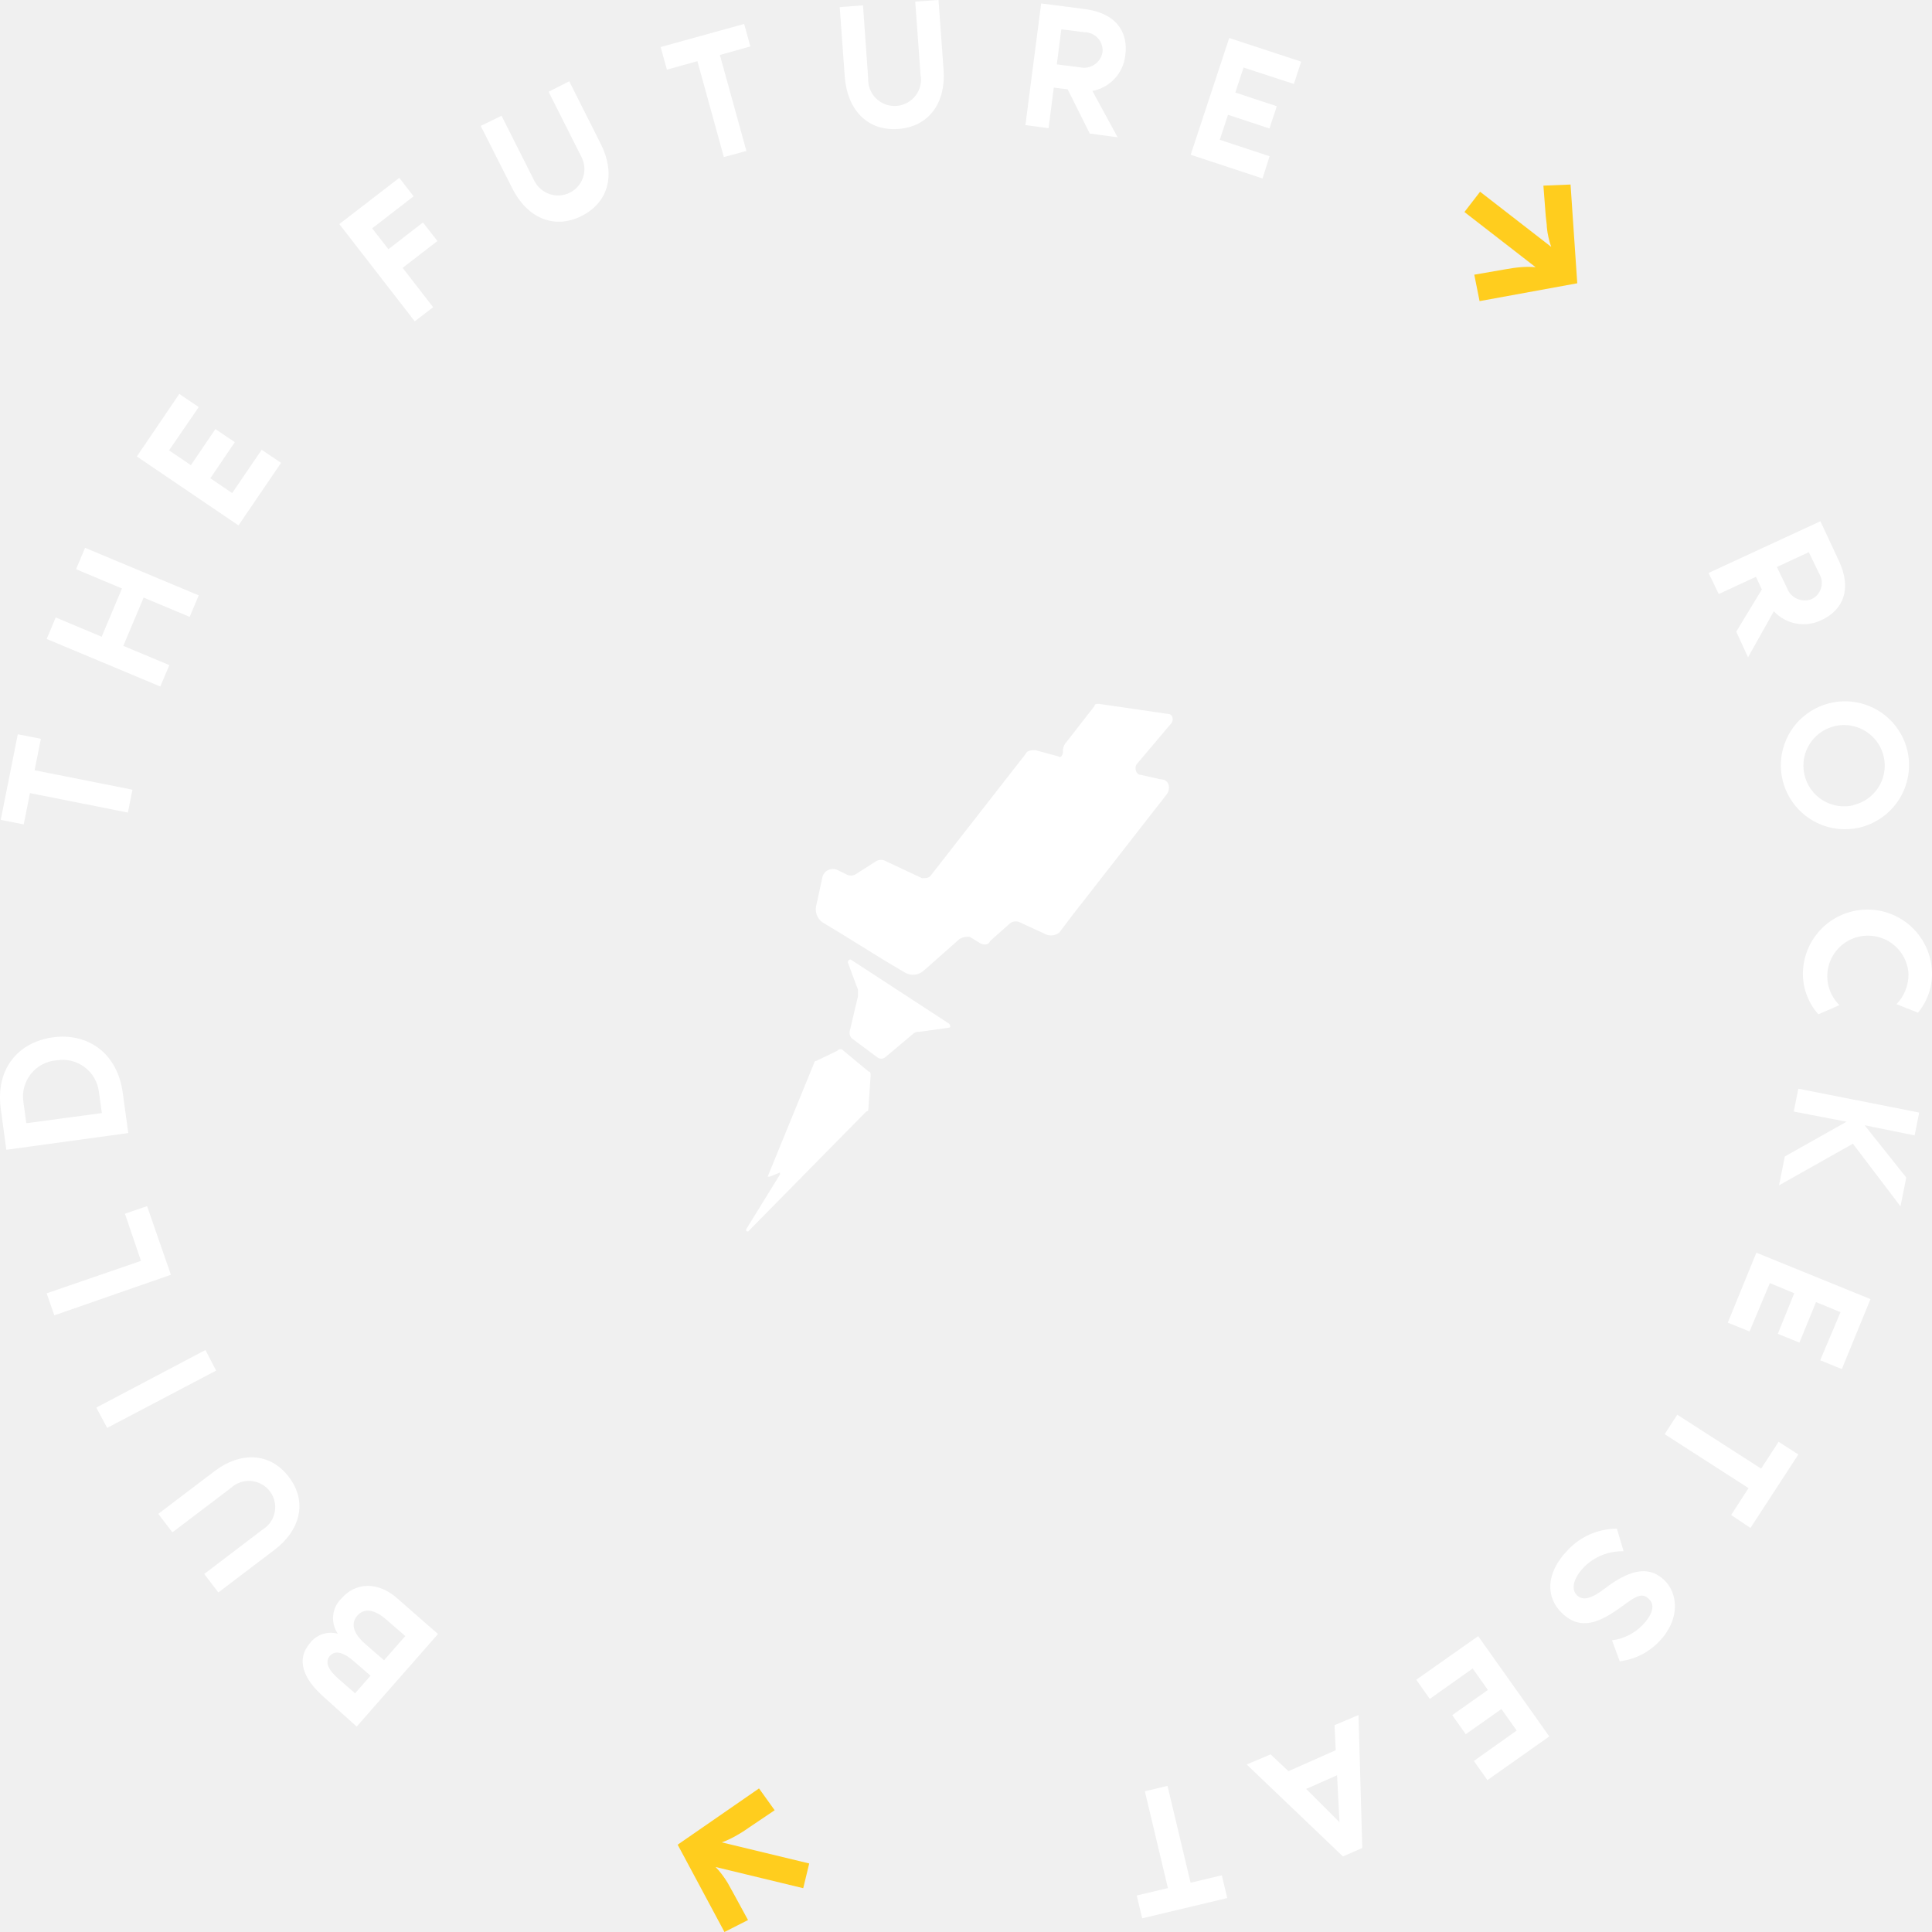
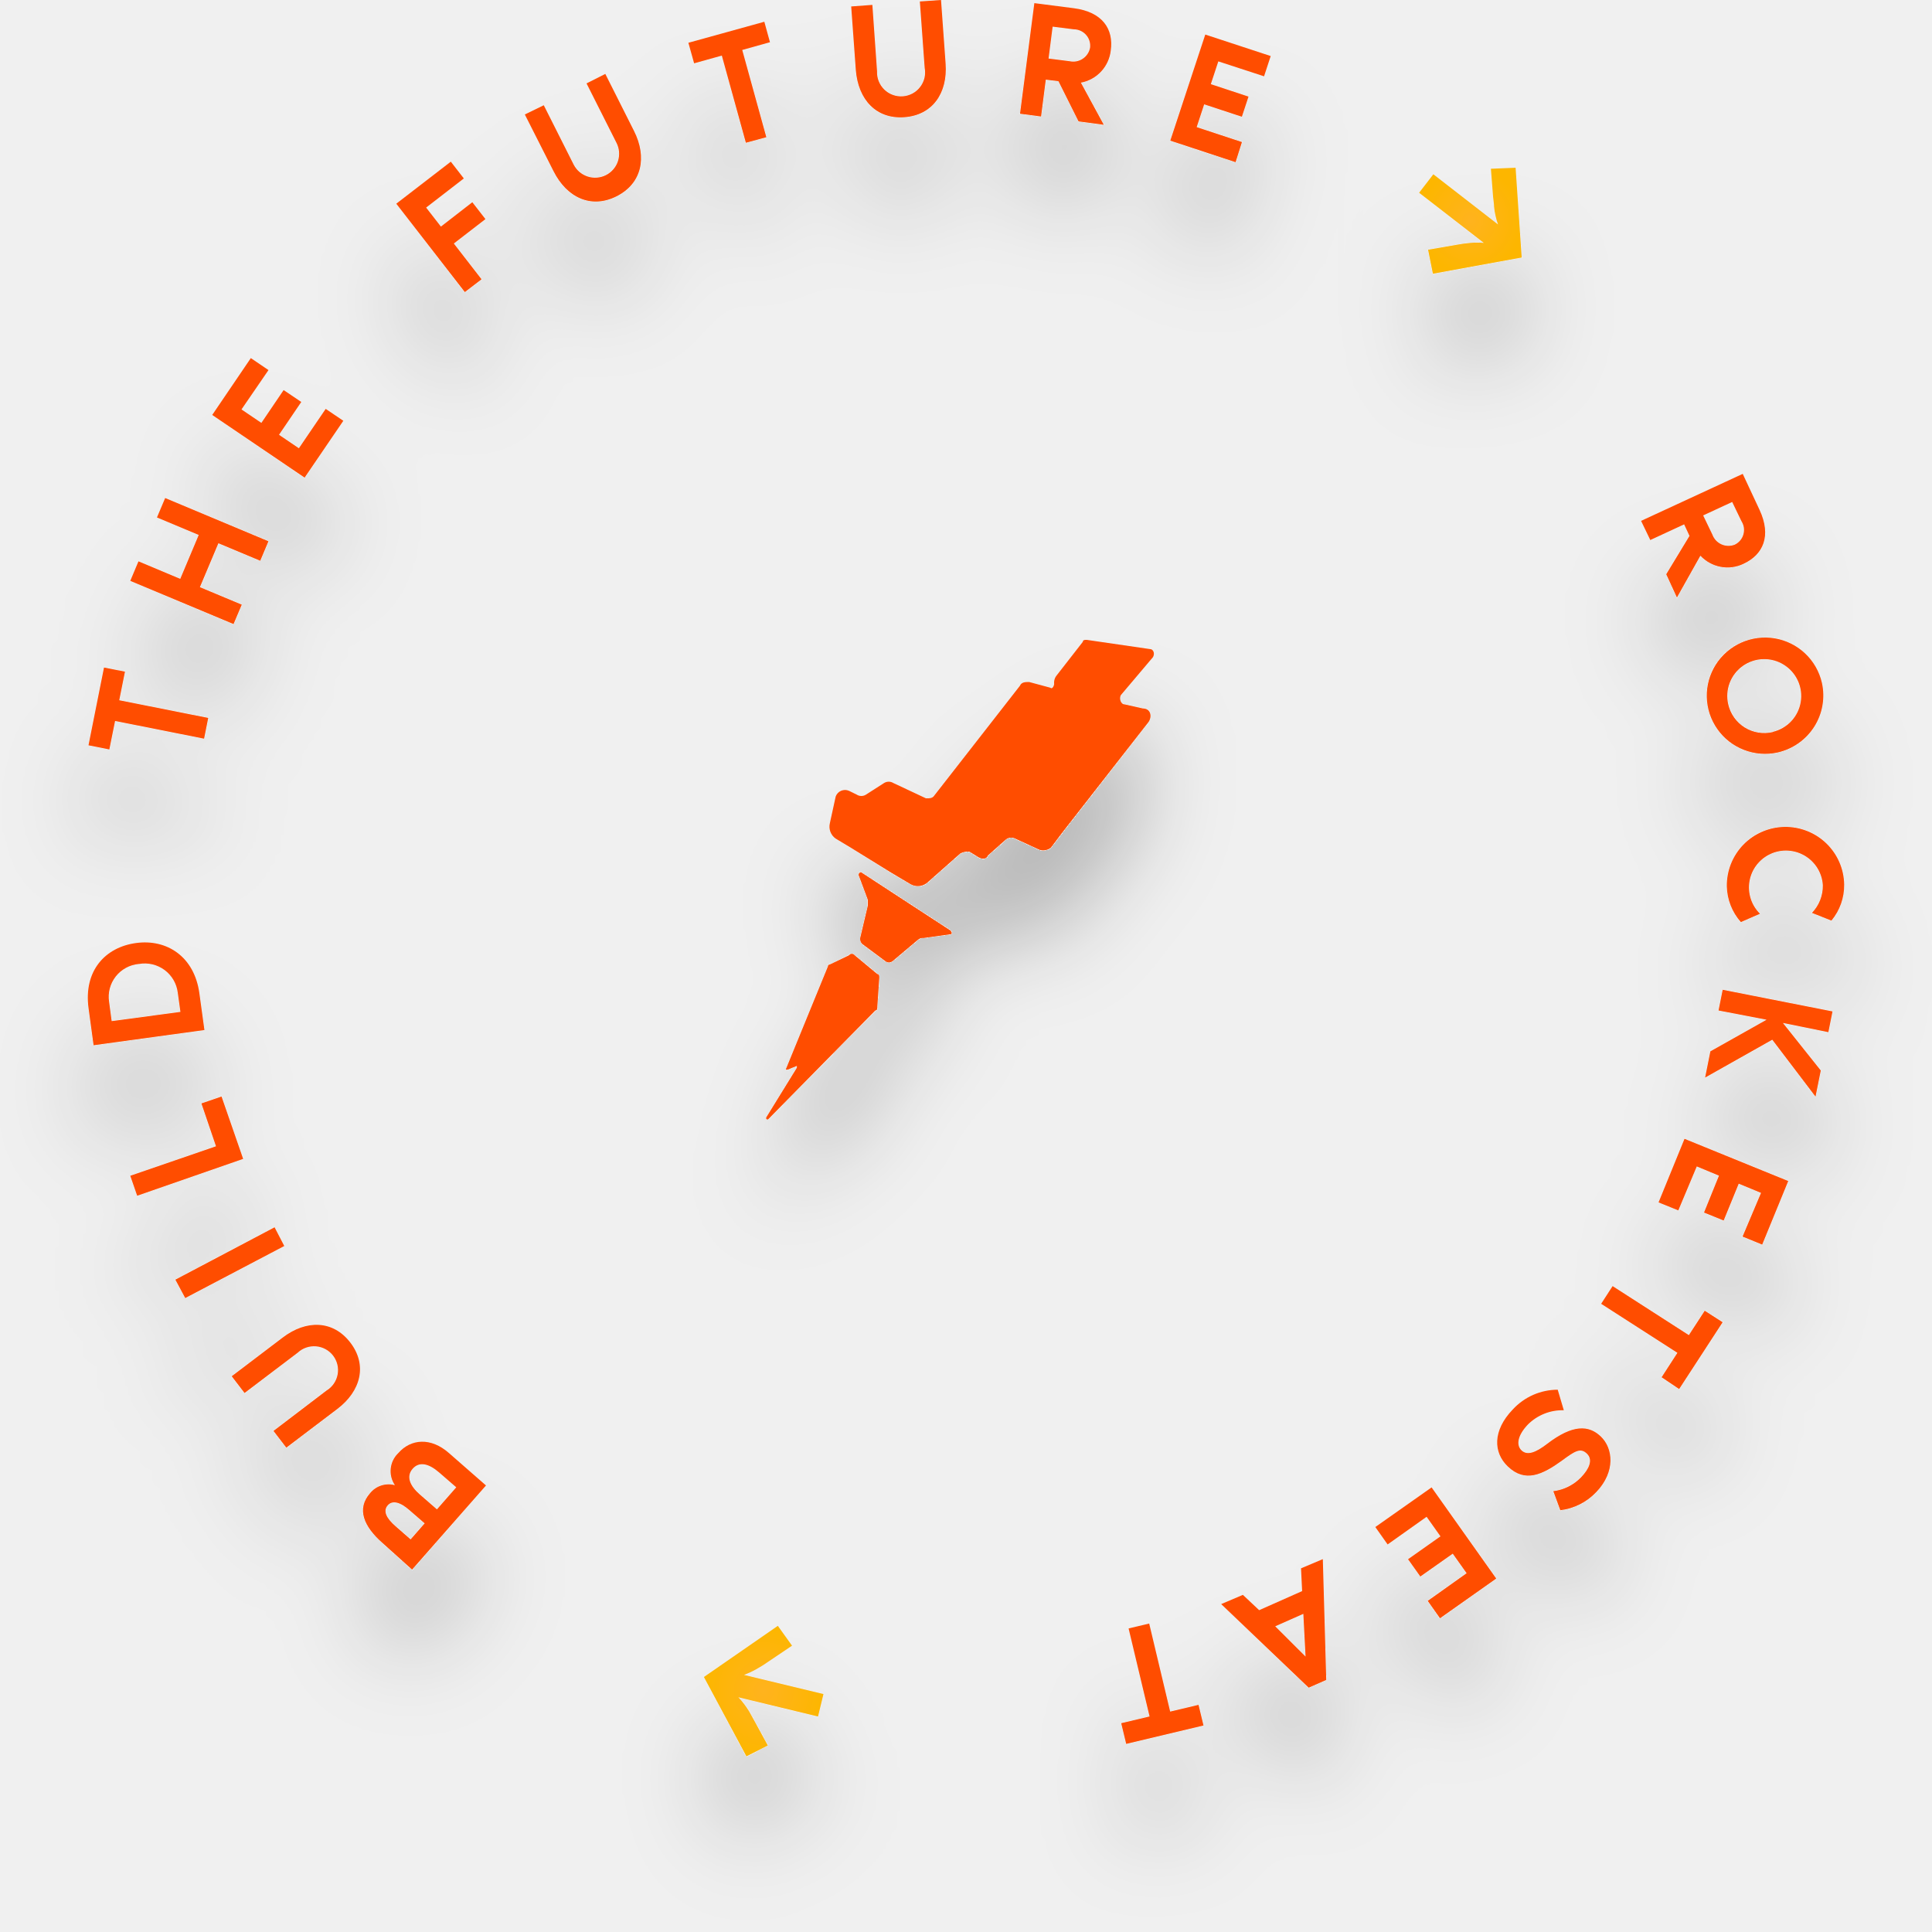
- <svg xmlns="http://www.w3.org/2000/svg" width="80" height="80" viewBox="0 0 80 80" fill="none">
-   <path d="M48.382 29.565L45.499 29.145C45.411 29.145 45.322 29.145 45.322 29.233L44.102 30.799C44.032 30.901 44.001 31.025 44.014 31.148C44.014 31.236 43.925 31.412 43.841 31.324L42.877 31.064C42.705 31.064 42.528 31.064 42.456 31.236L38.525 36.274C38.437 36.362 38.348 36.362 38.176 36.362L36.69 35.665C36.627 35.626 36.554 35.605 36.48 35.605C36.405 35.605 36.332 35.626 36.269 35.665L35.444 36.194C35.382 36.235 35.308 36.256 35.234 36.256C35.159 36.256 35.086 36.235 35.023 36.194L34.674 36.022C34.617 35.996 34.555 35.983 34.493 35.982C34.431 35.982 34.369 35.994 34.311 36.019C34.254 36.043 34.202 36.079 34.16 36.124C34.117 36.17 34.084 36.224 34.064 36.282L33.798 37.5C33.767 37.629 33.776 37.765 33.823 37.889C33.87 38.014 33.954 38.121 34.064 38.197L34.762 38.617L36.593 39.75L37.469 40.271C37.592 40.343 37.734 40.374 37.876 40.358C38.018 40.343 38.151 40.283 38.256 40.187L39.737 38.877C39.865 38.805 40.012 38.775 40.158 38.793L40.579 39.053C40.752 39.142 40.928 39.142 41 38.965L41.783 38.268C41.837 38.214 41.905 38.177 41.98 38.161C42.055 38.146 42.133 38.152 42.204 38.18L43.34 38.705C43.428 38.734 43.521 38.74 43.612 38.725C43.703 38.71 43.789 38.673 43.862 38.617L44.388 37.92L48.319 32.882C48.492 32.617 48.403 32.269 48.054 32.269L47.229 32.084C47.052 32.084 46.968 31.824 47.052 31.664L48.45 30.01C48.643 29.834 48.555 29.565 48.382 29.565Z" fill="white" />
-   <path d="M35.28 39.767C35.192 39.679 35.107 39.767 35.107 39.855L35.528 40.985V41.249L35.179 42.727C35.173 42.775 35.178 42.823 35.193 42.869C35.208 42.915 35.234 42.957 35.267 42.992L36.315 43.772C36.364 43.815 36.426 43.838 36.49 43.838C36.554 43.838 36.616 43.815 36.665 43.772L37.801 42.815C37.835 42.782 37.876 42.756 37.922 42.741C37.967 42.726 38.015 42.721 38.062 42.727L39.287 42.555C39.371 42.555 39.371 42.467 39.287 42.379L35.28 39.767Z" fill="white" />
-   <path d="M34.931 43.512C34.916 43.491 34.896 43.474 34.873 43.462C34.851 43.451 34.826 43.445 34.8 43.445C34.775 43.445 34.749 43.451 34.727 43.462C34.704 43.474 34.684 43.491 34.67 43.512L33.794 43.932C33.783 43.932 33.771 43.934 33.761 43.938C33.751 43.943 33.741 43.95 33.733 43.958C33.725 43.966 33.719 43.976 33.715 43.986C33.711 43.997 33.709 44.008 33.71 44.02L31.787 48.722H31.875L32.296 48.55V48.634L30.898 50.901C30.898 50.989 30.898 50.989 30.983 50.989L35.873 46.023C35.962 46.023 35.962 45.934 35.962 45.846L36.05 44.541C36.05 44.452 36.05 44.368 35.962 44.368L34.931 43.512Z" fill="white" />
-   <path d="M29.998 80L28.061 76.385L31.429 74.055L32.077 74.958L31.012 75.676C30.83 75.806 30.64 75.925 30.444 76.033C30.266 76.133 30.08 76.219 29.888 76.289L33.508 77.162L33.26 78.186L29.631 77.309C29.727 77.406 29.815 77.51 29.897 77.62C29.977 77.725 30.052 77.838 30.128 77.96L30.36 78.379L30.974 79.505L29.998 80Z" fill="#FFCD1E" />
-   <path d="M14.139 66.188C14.715 65.528 15.633 65.461 16.453 66.188L18.137 67.661L14.77 71.494L13.431 70.289C12.556 69.525 12.236 68.723 12.851 68.018C12.983 67.852 13.161 67.729 13.363 67.663C13.565 67.598 13.782 67.592 13.987 67.648C13.836 67.426 13.768 67.158 13.796 66.89C13.824 66.623 13.945 66.374 14.139 66.188ZM15.342 69.387L14.66 68.795C14.239 68.421 13.878 68.316 13.659 68.568C13.44 68.82 13.591 69.151 14.025 69.525L14.703 70.117L15.342 69.387ZM14.795 66.901C14.496 67.245 14.656 67.665 15.128 68.077L15.902 68.749L16.782 67.745L16.007 67.073C15.536 66.662 15.098 66.553 14.795 66.901Z" fill="white" />
-   <path d="M6.554 62.686L8.877 60.923C9.946 60.108 11.171 60.125 11.958 61.154C12.745 62.182 12.434 63.366 11.365 64.177L9.041 65.94L8.456 65.176L10.872 63.337C11.003 63.258 11.115 63.152 11.202 63.027C11.289 62.901 11.348 62.76 11.377 62.61C11.405 62.46 11.402 62.306 11.367 62.158C11.332 62.01 11.266 61.871 11.173 61.749C11.081 61.628 10.964 61.528 10.83 61.455C10.696 61.381 10.548 61.337 10.396 61.324C10.244 61.312 10.091 61.331 9.947 61.381C9.802 61.431 9.67 61.511 9.559 61.615L7.139 63.45L6.554 62.686Z" fill="white" />
-   <path d="M8.949 56.754L4.437 59.126L3.987 58.286L8.507 55.901L8.949 56.754Z" fill="white" />
-   <path d="M5.173 50.259L6.091 49.944L7.076 52.786L2.248 54.465L1.933 53.554L5.838 52.211L5.173 50.259Z" fill="white" />
-   <path d="M2.194 42.954C3.591 42.761 4.849 43.562 5.081 45.238L5.312 46.917L0.262 47.61L0.034 45.93C-0.201 44.209 0.8 43.143 2.194 42.954ZM2.324 43.907C2.119 43.925 1.921 43.985 1.74 44.083C1.559 44.181 1.401 44.314 1.274 44.475C1.147 44.637 1.054 44.822 1.002 45.02C0.949 45.218 0.938 45.425 0.969 45.628L1.087 46.51L4.218 46.09L4.096 45.212C4.071 45.009 4.005 44.813 3.902 44.636C3.798 44.459 3.66 44.304 3.495 44.182C3.33 44.06 3.142 43.973 2.942 43.925C2.742 43.878 2.535 43.872 2.333 43.907H2.324Z" fill="white" />
-   <path d="M0.737 30.405L1.693 30.593L1.432 31.895L5.485 32.701L5.296 33.646L1.242 32.84L0.981 34.137L0.03 33.948L0.737 30.405Z" fill="white" />
-   <path d="M3.523 22.684L8.229 24.653L7.854 25.543L5.948 24.745L5.106 26.744L7.013 27.541L6.638 28.427L1.933 26.458L2.307 25.568L4.21 26.366L5.051 24.367L3.149 23.57L3.523 22.684Z" fill="white" />
-   <path d="M7 18.649L7.905 19.262L8.919 17.767L9.723 18.309L8.709 19.804L9.614 20.417L10.835 18.624L11.638 19.166L9.875 21.756L5.666 18.901L7.425 16.311L8.229 16.857L7 18.649Z" fill="white" />
-   <path d="M17.173 13.305L14.05 9.278L16.534 7.364L17.127 8.128L15.41 9.455L16.083 10.32L17.514 9.211L18.112 9.98L16.672 11.092L17.935 12.721L17.173 13.305Z" fill="white" />
-   <path d="M23.571 3.367L24.88 5.966C25.482 7.162 25.242 8.359 24.084 8.942C22.927 9.526 21.816 9.001 21.214 7.801L19.905 5.214L20.768 4.794L22.131 7.498C22.197 7.626 22.286 7.739 22.395 7.832C22.505 7.925 22.631 7.996 22.768 8.04C22.904 8.085 23.049 8.102 23.192 8.09C23.335 8.079 23.474 8.04 23.602 7.975C23.73 7.91 23.844 7.82 23.937 7.711C24.031 7.602 24.102 7.476 24.146 7.34C24.19 7.204 24.207 7.06 24.196 6.917C24.185 6.774 24.145 6.635 24.08 6.507L22.716 3.799L23.571 3.367Z" fill="white" />
-   <path d="M30.814 0.991L31.071 1.923L29.808 2.276L30.907 6.251L29.973 6.503L28.878 2.532L27.616 2.884L27.355 1.948L30.814 0.991Z" fill="white" />
-   <path d="M38.862 0L39.072 2.901C39.169 4.236 38.483 5.248 37.191 5.34C35.899 5.433 35.087 4.53 34.981 3.191L34.771 0.294L35.735 0.223L35.949 3.245C35.942 3.399 35.968 3.553 36.024 3.697C36.081 3.84 36.167 3.97 36.278 4.078C36.389 4.186 36.521 4.269 36.666 4.322C36.812 4.375 36.967 4.397 37.121 4.386C37.275 4.375 37.425 4.331 37.562 4.258C37.698 4.185 37.817 4.084 37.911 3.961C38.005 3.839 38.072 3.698 38.108 3.548C38.143 3.397 38.146 3.241 38.117 3.09L37.898 0.067L38.862 0Z" fill="white" />
-   <path d="M45.125 5.53L44.211 3.699L43.635 3.628L43.42 5.307L42.46 5.181L43.113 0.143L44.91 0.374C46.219 0.542 46.733 1.327 46.594 2.305C46.553 2.662 46.399 2.996 46.155 3.259C45.91 3.522 45.587 3.7 45.234 3.766L46.278 5.685L45.125 5.53ZM43.761 2.666L44.721 2.788C44.822 2.81 44.927 2.812 45.029 2.793C45.131 2.774 45.229 2.734 45.315 2.677C45.402 2.62 45.476 2.546 45.534 2.46C45.592 2.374 45.631 2.277 45.651 2.175C45.664 2.07 45.654 1.963 45.623 1.862C45.592 1.76 45.539 1.667 45.468 1.588C45.398 1.508 45.311 1.445 45.214 1.401C45.117 1.358 45.012 1.335 44.906 1.335L43.946 1.214L43.761 2.666Z" fill="white" />
-   <path d="M51.493 2.796L51.152 3.833L52.869 4.4L52.566 5.319L50.849 4.753L50.508 5.79L52.57 6.47L52.28 7.389L49.304 6.407L50.899 1.574L53.879 2.553L53.576 3.476L51.493 2.796Z" fill="white" />
-   <path d="M65.033 7.641L65.311 11.73L61.266 12.469L61.047 11.374L62.31 11.155C62.541 11.113 62.764 11.08 62.975 11.063C63.178 11.046 63.382 11.046 63.585 11.063L60.639 8.779L61.287 7.939L64.233 10.223C64.186 10.096 64.148 9.966 64.12 9.833C64.087 9.695 64.065 9.554 64.052 9.413C64.052 9.274 64.019 9.115 64.006 8.947L63.909 7.687L65.033 7.641Z" fill="#FFCD1E" />
-   <path d="M71.894 26.156L72.954 24.409L72.71 23.884L71.169 24.598L70.749 23.725L75.379 21.584L76.144 23.221C76.7 24.413 76.309 25.266 75.416 25.681C75.092 25.837 74.726 25.886 74.373 25.819C74.019 25.753 73.696 25.575 73.451 25.312L72.382 27.218L71.894 26.156ZM73.577 23.477L73.998 24.351C74.033 24.448 74.088 24.538 74.159 24.614C74.23 24.69 74.315 24.751 74.41 24.794C74.505 24.837 74.608 24.86 74.712 24.862C74.816 24.865 74.92 24.846 75.016 24.808C75.111 24.762 75.195 24.697 75.263 24.617C75.331 24.536 75.381 24.442 75.409 24.341C75.438 24.24 75.445 24.134 75.43 24.03C75.414 23.926 75.376 23.826 75.32 23.738L74.899 22.864L73.577 23.477Z" fill="white" />
-   <path d="M76.965 34.276C76.453 34.388 75.919 34.346 75.431 34.156C74.942 33.966 74.521 33.636 74.221 33.207C73.92 32.779 73.753 32.271 73.741 31.748C73.729 31.226 73.873 30.711 74.153 30.269C74.434 29.828 74.84 29.479 75.319 29.267C75.798 29.055 76.329 28.989 76.846 29.077C77.363 29.166 77.842 29.405 78.222 29.764C78.603 30.124 78.868 30.588 78.985 31.098C79.14 31.786 79.014 32.508 78.635 33.104C78.256 33.7 77.655 34.121 76.965 34.276ZM76.75 33.335C77.073 33.258 77.367 33.087 77.593 32.845C77.819 32.602 77.968 32.298 78.021 31.971C78.074 31.643 78.029 31.308 77.891 31.006C77.753 30.705 77.529 30.45 77.247 30.276C76.965 30.101 76.637 30.013 76.305 30.023C75.973 30.034 75.651 30.142 75.381 30.335C75.111 30.527 74.903 30.796 74.785 31.105C74.667 31.415 74.644 31.753 74.718 32.076C74.766 32.293 74.858 32.498 74.986 32.68C75.115 32.862 75.279 33.016 75.468 33.134C75.657 33.252 75.868 33.331 76.088 33.367C76.308 33.403 76.533 33.395 76.75 33.344V33.335Z" fill="white" />
-   <path d="M76.17 41.619L75.294 42.001C74.894 41.55 74.668 40.973 74.654 40.372C74.649 40.022 74.713 39.674 74.842 39.348C74.971 39.023 75.163 38.726 75.407 38.474C75.652 38.223 75.943 38.022 76.265 37.883C76.588 37.744 76.934 37.669 77.285 37.664C77.636 37.658 77.985 37.722 78.311 37.851C78.637 37.979 78.935 38.171 79.187 38.415C79.439 38.658 79.641 38.949 79.78 39.271C79.92 39.592 79.994 39.938 80 40.288C80.009 40.888 79.803 41.471 79.419 41.933L78.531 41.581C78.856 41.243 79.035 40.79 79.027 40.321C79.011 40.049 78.928 39.785 78.787 39.552C78.645 39.319 78.448 39.123 78.214 38.983C77.98 38.843 77.715 38.761 77.442 38.746C77.169 38.73 76.896 38.781 76.648 38.895C76.399 39.008 76.182 39.18 76.015 39.396C75.847 39.611 75.736 39.864 75.689 40.133C75.641 40.402 75.661 40.678 75.745 40.937C75.828 41.197 75.974 41.432 76.17 41.623V41.619Z" fill="white" />
-   <path d="M73.665 49.083L73.905 47.887L76.464 46.447L74.276 46.027L74.465 45.082L79.469 46.069L79.28 47.014L77.209 46.594L78.935 48.76L78.695 49.952L76.725 47.358L73.665 49.083Z" fill="white" />
-   <path d="M76.212 54.335L75.197 53.916L74.511 55.595L73.615 55.23L74.296 53.55L73.286 53.13L72.445 55.133L71.544 54.768L72.727 51.871L77.453 53.794L76.266 56.691L75.37 56.325L76.212 54.335Z" fill="white" />
-   <path d="M72.483 63.27L71.683 62.732L72.403 61.62L68.93 59.386L69.452 58.58L72.925 60.813L73.648 59.701L74.465 60.226L72.483 63.27Z" fill="white" />
-   <path d="M64.679 66.796C64.018 66.166 63.976 65.163 64.906 64.198C65.167 63.915 65.483 63.689 65.835 63.534C66.187 63.38 66.567 63.3 66.952 63.299L67.23 64.235C66.928 64.227 66.627 64.279 66.347 64.391C66.066 64.502 65.811 64.669 65.597 64.882C65.134 65.365 65.045 65.814 65.302 66.061C65.559 66.309 65.942 66.171 66.472 65.763C67.63 64.878 68.362 64.899 68.918 65.432C69.473 65.965 69.595 67.027 68.72 67.951C68.286 68.416 67.702 68.714 67.07 68.79L66.75 67.921C67.231 67.861 67.676 67.639 68.013 67.292C68.37 66.922 68.577 66.498 68.282 66.213C67.987 65.927 67.735 66.095 67.137 66.536C66.258 67.17 65.466 67.552 64.679 66.796Z" fill="white" />
-   <path d="M62.802 71.658L62.171 70.768L60.694 71.809L60.134 71.02L61.611 69.978L60.98 69.088L59.204 70.348L58.644 69.554L61.207 67.749L64.153 71.901L61.59 73.711L61.03 72.917L62.802 71.658Z" fill="white" />
-   <path d="M53.353 73.341L55.31 72.472L55.26 71.435L56.253 71.016L56.409 76.52L55.609 76.872L51.623 73.064L52.612 72.644L53.353 73.341ZM54.085 74.076L55.466 75.453L55.365 73.509L54.085 74.076Z" fill="white" />
-   <path d="M47.296 79.433L47.069 78.489L48.361 78.182L47.406 74.173L48.344 73.95L49.3 77.96L50.592 77.653L50.819 78.594L47.296 79.433Z" fill="white" />
+ <svg xmlns="http://www.w3.org/2000/svg" width="88" height="88" viewBox="0 0 88 88" fill="none">
+   <g filter="url(#filter0_d_)">
+     <path d="M52.382 29.565L49.499 29.145C49.411 29.145 49.322 29.145 49.322 29.233L48.102 30.799C48.032 30.901 48.001 31.025 48.014 31.148C48.014 31.236 47.925 31.412 47.841 31.324L46.877 31.064C46.705 31.064 46.528 31.064 46.456 31.236L42.525 36.274C42.437 36.362 42.348 36.362 42.176 36.362L40.69 35.665C40.627 35.626 40.554 35.605 40.48 35.605C40.405 35.605 40.332 35.626 40.269 35.665L39.444 36.194C39.382 36.235 39.308 36.256 39.234 36.256C39.159 36.256 39.086 36.235 39.023 36.194L38.674 36.022C38.617 35.996 38.555 35.983 38.493 35.982C38.431 35.982 38.369 35.994 38.311 36.019C38.254 36.043 38.202 36.079 38.16 36.124C38.117 36.17 38.084 36.224 38.064 36.282L37.798 37.5C37.767 37.629 37.776 37.765 37.823 37.889C37.87 38.014 37.954 38.121 38.064 38.197L38.762 38.617L40.593 39.75L41.469 40.271C41.592 40.343 41.734 40.374 41.876 40.358C42.018 40.343 42.151 40.283 42.256 40.187L43.737 38.877C43.865 38.805 44.012 38.775 44.158 38.793L44.579 39.053C44.752 39.142 44.928 39.142 45 38.965L45.783 38.268C45.837 38.214 45.905 38.177 45.98 38.161C46.055 38.146 46.133 38.152 46.204 38.18L47.34 38.705C47.428 38.734 47.521 38.74 47.612 38.725C47.703 38.71 47.789 38.673 47.862 38.617L48.388 37.92L52.319 32.882C52.492 32.617 52.403 32.269 52.054 32.269L51.229 32.084C51.052 32.084 50.968 31.824 51.052 31.664L52.45 30.01C52.643 29.834 52.555 29.565 52.382 29.565Z" fill="#FF4D00" />
+     <path d="M39.28 39.767C39.192 39.679 39.107 39.767 39.107 39.855L39.528 40.985V41.249L39.179 42.727C39.173 42.775 39.178 42.823 39.193 42.869C39.208 42.915 39.234 42.957 39.267 42.992L40.315 43.772C40.364 43.815 40.426 43.838 40.49 43.838C40.554 43.838 40.616 43.815 40.665 43.772L41.801 42.815C41.835 42.782 41.876 42.756 41.922 42.741C41.967 42.726 42.015 42.721 42.062 42.727L43.287 42.555C43.371 42.555 43.371 42.467 43.287 42.379L39.28 39.767Z" fill="#FF4D00" />
+     <path d="M38.931 43.512C38.916 43.491 38.896 43.474 38.873 43.462C38.851 43.451 38.826 43.445 38.8 43.445C38.775 43.445 38.749 43.451 38.727 43.462C38.704 43.474 38.684 43.491 38.67 43.512L37.794 43.932C37.783 43.932 37.771 43.934 37.761 43.938C37.751 43.943 37.741 43.95 37.733 43.958C37.725 43.966 37.719 43.976 37.715 43.986C37.711 43.997 37.709 44.008 37.71 44.02L35.786 48.722H35.875L36.296 48.55V48.634L34.898 50.901C34.898 50.989 34.898 50.989 34.983 50.989L39.873 46.023C39.962 46.023 39.962 45.934 39.962 45.846L40.05 44.541C40.05 44.452 40.05 44.368 39.962 44.368L38.931 43.512Z" fill="#FF4D00" />
+     <path d="M33.998 80L32.062 76.385L35.429 74.055L36.077 74.958L35.012 75.676C34.83 75.806 34.64 75.925 34.444 76.033C34.266 76.133 34.08 76.219 33.888 76.289L37.508 77.162L37.26 78.186L33.632 77.309C33.727 77.406 33.815 77.51 33.897 77.62C33.977 77.725 34.052 77.838 34.128 77.96L34.36 78.379L34.974 79.505L33.998 80Z" fill="url(#paint0_radial_)" />
+     <path d="M18.139 66.188C18.715 65.528 19.633 65.461 20.453 66.188L22.137 67.661L18.77 71.494L17.431 70.289C16.556 69.525 16.236 68.723 16.851 68.018C16.983 67.852 17.161 67.729 17.363 67.663C17.565 67.598 17.782 67.592 17.987 67.648C17.836 67.426 17.768 67.158 17.796 66.89C17.824 66.623 17.945 66.374 18.139 66.188ZM19.342 69.387L18.66 68.795C18.239 68.421 17.878 68.316 17.659 68.568C17.44 68.82 17.591 69.151 18.025 69.525L18.703 70.117L19.342 69.387ZM18.795 66.901C18.496 67.245 18.656 67.665 19.128 68.077L19.902 68.749L20.782 67.745L20.007 67.073C19.536 66.662 19.098 66.553 18.795 66.901Z" fill="#FF4D00" />
+     <path d="M10.554 62.686L12.877 60.923C13.946 60.108 15.171 60.125 15.958 61.154C16.745 62.182 16.434 63.366 15.365 64.177L13.041 65.94L12.456 65.176L14.872 63.337C15.003 63.258 15.115 63.152 15.202 63.027C15.289 62.901 15.348 62.76 15.377 62.61C15.405 62.46 15.402 62.306 15.367 62.158C15.332 62.01 15.266 61.871 15.173 61.749C15.081 61.628 14.964 61.528 14.83 61.455C14.696 61.381 14.548 61.337 14.396 61.324C14.244 61.312 14.091 61.331 13.947 61.381C13.802 61.431 13.67 61.511 13.559 61.615L11.139 63.45L10.554 62.686Z" fill="#FF4D00" />
+     <path d="M12.949 56.754L8.437 59.126L7.987 58.286L12.507 55.901L12.949 56.754Z" fill="#FF4D00" />
+     <path d="M9.173 50.259L10.091 49.944L11.076 52.786L6.248 54.465L5.933 53.554L9.838 52.211L9.173 50.259Z" fill="#FF4D00" />
+     <path d="M6.194 42.954C7.591 42.761 8.849 43.562 9.081 45.238L9.312 46.917L4.262 47.61L4.034 45.93C3.799 44.209 4.8 43.143 6.194 42.954ZM6.324 43.907C6.119 43.925 5.921 43.985 5.74 44.083C5.559 44.181 5.401 44.314 5.274 44.475C5.147 44.637 5.054 44.822 5.002 45.02C4.949 45.218 4.938 45.425 4.969 45.628L5.087 46.51L8.218 46.09L8.096 45.212C8.071 45.009 8.005 44.813 7.902 44.636C7.798 44.459 7.66 44.304 7.495 44.182C7.33 44.06 7.142 43.973 6.942 43.925C6.742 43.878 6.535 43.872 6.333 43.907H6.324Z" fill="#FF4D00" />
+     <path d="M4.737 30.405L5.693 30.593L5.432 31.895L9.485 32.701L9.296 33.646L5.242 32.84L4.981 34.137L4.03 33.948L4.737 30.405Z" fill="#FF4D00" />
+     <path d="M7.523 22.684L12.229 24.653L11.854 25.543L9.948 24.745L9.106 26.744L11.013 27.541L10.638 28.427L5.933 26.458L6.307 25.568L8.21 26.366L9.051 24.367L7.149 23.57L7.523 22.684Z" fill="#FF4D00" />
+     <path d="M11 18.649L11.905 19.262L12.919 17.767L13.723 18.309L12.709 19.804L13.614 20.417L14.835 18.624L15.638 19.166L13.875 21.756L9.666 18.901L11.425 16.311L12.229 16.857L11 18.649Z" fill="#FF4D00" />
+     <path d="M21.173 13.305L18.05 9.278L20.534 7.364L21.127 8.128L19.41 9.455L20.083 10.32L21.514 9.211L22.112 9.98L20.672 11.092L21.935 12.721L21.173 13.305Z" fill="#FF4D00" />
+     <path d="M27.571 3.367L28.88 5.966C29.482 7.162 29.242 8.359 28.084 8.942C26.927 9.526 25.816 9.001 25.214 7.801L23.905 5.214L24.768 4.794L26.131 7.498C26.197 7.626 26.286 7.739 26.395 7.832C26.505 7.925 26.631 7.996 26.768 8.04C26.904 8.085 27.049 8.102 27.192 8.09C27.335 8.079 27.474 8.04 27.602 7.975C27.73 7.91 27.844 7.82 27.937 7.711C28.031 7.602 28.102 7.476 28.146 7.34C28.19 7.204 28.207 7.06 28.196 6.917C28.185 6.774 28.145 6.635 28.08 6.507L26.716 3.799L27.571 3.367Z" fill="#FF4D00" />
+     <path d="M34.814 0.991L35.071 1.923L33.808 2.276L34.907 6.251L33.973 6.503L32.878 2.532L31.616 2.884L31.355 1.948L34.814 0.991Z" fill="#FF4D00" />
+     <path d="M42.862 0L43.072 2.901C43.169 4.236 42.483 5.248 41.191 5.34C39.899 5.433 39.087 4.53 38.981 3.191L38.771 0.294L39.735 0.223L39.949 3.245C39.942 3.399 39.968 3.553 40.024 3.697C40.081 3.84 40.167 3.97 40.278 4.078C40.389 4.186 40.521 4.269 40.666 4.322C40.812 4.375 40.967 4.397 41.121 4.386C41.275 4.375 41.425 4.331 41.562 4.258C41.698 4.185 41.817 4.084 41.911 3.961C42.005 3.839 42.072 3.698 42.108 3.548C42.143 3.397 42.146 3.241 42.117 3.09L41.898 0.067L42.862 0Z" fill="#FF4D00" />
+     <path d="M49.125 5.53L48.211 3.699L47.635 3.628L47.42 5.307L46.46 5.181L47.113 0.143L48.91 0.374C50.219 0.542 50.733 1.327 50.594 2.305C50.553 2.662 50.399 2.996 50.155 3.259C49.91 3.522 49.587 3.7 49.234 3.766L50.278 5.685L49.125 5.53ZM47.761 2.666L48.721 2.788C48.822 2.81 48.927 2.812 49.029 2.793C49.131 2.774 49.229 2.734 49.315 2.677C49.402 2.62 49.476 2.546 49.534 2.46C49.592 2.374 49.631 2.277 49.651 2.175C49.664 2.07 49.654 1.963 49.623 1.862C49.592 1.76 49.539 1.667 49.468 1.588C49.398 1.508 49.311 1.445 49.214 1.401C49.117 1.358 49.012 1.335 48.906 1.335L47.946 1.214L47.761 2.666Z" fill="#FF4D00" />
+     <path d="M55.493 2.796L55.152 3.833L56.869 4.4L56.566 5.319L54.849 4.753L54.508 5.79L56.57 6.47L56.28 7.389L53.304 6.407L54.899 1.574L57.879 2.553L57.576 3.476L55.493 2.796Z" fill="#FF4D00" />
+     <path d="M69.033 7.641L69.311 11.73L65.266 12.469L65.047 11.374L66.31 11.155C66.541 11.113 66.764 11.08 66.975 11.063C67.178 11.046 67.382 11.046 67.585 11.063L64.639 8.779L65.287 7.939L68.233 10.223C68.186 10.096 68.148 9.966 68.12 9.833C68.087 9.695 68.065 9.554 68.052 9.413C68.052 9.274 68.019 9.115 68.006 8.947L67.909 7.687L69.033 7.641Z" fill="url(#paint1_radial_)" />
+     <path d="M75.894 26.156L76.954 24.409L76.71 23.884L75.169 24.598L74.749 23.725L79.379 21.584L80.144 23.221C80.7 24.413 80.309 25.266 79.416 25.681C79.092 25.837 78.726 25.886 78.373 25.819C78.019 25.753 77.696 25.575 77.451 25.312L76.382 27.218L75.894 26.156ZM77.577 23.477L77.998 24.351C78.033 24.448 78.088 24.538 78.159 24.614C78.23 24.69 78.315 24.751 78.41 24.794C78.505 24.837 78.608 24.86 78.712 24.862C78.816 24.865 78.92 24.846 79.016 24.808C79.111 24.762 79.195 24.697 79.263 24.617C79.331 24.536 79.381 24.442 79.409 24.341C79.438 24.24 79.445 24.134 79.43 24.03C79.414 23.926 79.376 23.826 79.32 23.738L78.899 22.864L77.577 23.477Z" fill="#FF4D00" />
+     <path d="M80.965 34.276C80.453 34.388 79.919 34.346 79.431 34.156C78.942 33.966 78.521 33.636 78.221 33.207C77.92 32.779 77.753 32.271 77.741 31.748C77.729 31.226 77.873 30.711 78.153 30.269C78.434 29.828 78.84 29.479 79.319 29.267C79.798 29.055 80.329 28.989 80.846 29.077C81.363 29.166 81.842 29.405 82.222 29.764C82.603 30.124 82.868 30.588 82.985 31.098C83.14 31.786 83.014 32.508 82.635 33.104C82.256 33.7 81.655 34.121 80.965 34.276ZM80.75 33.335C81.073 33.258 81.367 33.087 81.593 32.845C81.819 32.602 81.968 32.298 82.021 31.971C82.074 31.643 82.029 31.308 81.891 31.006C81.753 30.705 81.529 30.45 81.247 30.276C80.965 30.101 80.637 30.013 80.305 30.023C79.973 30.034 79.651 30.142 79.381 30.335C79.111 30.527 78.903 30.796 78.785 31.105C78.667 31.415 78.644 31.753 78.718 32.076C78.766 32.293 78.858 32.498 78.986 32.68C79.115 32.862 79.279 33.016 79.468 33.134C79.657 33.252 79.868 33.331 80.088 33.367C80.308 33.403 80.533 33.395 80.75 33.344V33.335Z" fill="#FF4D00" />
+     <path d="M80.17 41.619L79.294 42.001C78.894 41.55 78.668 40.973 78.654 40.372C78.649 40.022 78.713 39.674 78.842 39.348C78.971 39.023 79.163 38.726 79.407 38.474C79.652 38.223 79.943 38.022 80.265 37.883C80.588 37.744 80.934 37.669 81.285 37.664C81.636 37.658 81.985 37.722 82.311 37.851C82.637 37.979 82.935 38.171 83.187 38.415C83.439 38.658 83.641 38.949 83.78 39.271C83.92 39.592 83.994 39.938 84 40.288C84.009 40.888 83.803 41.471 83.419 41.933L82.531 41.581C82.856 41.243 83.035 40.79 83.027 40.321C83.011 40.049 82.928 39.785 82.787 39.552C82.645 39.319 82.448 39.123 82.214 38.983C81.98 38.843 81.715 38.761 81.442 38.746C81.169 38.73 80.896 38.781 80.648 38.895C80.399 39.008 80.182 39.18 80.015 39.396C79.847 39.611 79.736 39.864 79.689 40.133C79.641 40.402 79.661 40.678 79.745 40.937C79.828 41.197 79.974 41.432 80.17 41.623V41.619Z" fill="#FF4D00" />
+     <path d="M77.665 49.083L77.905 47.887L80.464 46.447L78.276 46.027L78.465 45.082L83.469 46.069L83.28 47.014L81.209 46.594L82.935 48.76L82.695 49.952L80.725 47.358L77.665 49.083Z" fill="#FF4D00" />
+     <path d="M80.212 54.335L79.197 53.916L78.511 55.595L77.615 55.23L78.296 53.55L77.286 53.13L76.445 55.133L75.544 54.768L76.727 51.871L81.453 53.794L80.266 56.691L79.37 56.325L80.212 54.335Z" fill="#FF4D00" />
+     <path d="M76.483 63.27L75.683 62.732L76.403 61.62L72.93 59.386L73.452 58.58L76.925 60.813L77.648 59.701L78.465 60.226L76.483 63.27Z" fill="#FF4D00" />
+     <path d="M68.679 66.796C68.018 66.166 67.976 65.163 68.906 64.198C69.167 63.915 69.483 63.689 69.835 63.534C70.187 63.38 70.567 63.3 70.952 63.299L71.23 64.235C70.928 64.227 70.627 64.279 70.347 64.391C70.066 64.502 69.811 64.669 69.597 64.882C69.134 65.365 69.045 65.814 69.302 66.061C69.559 66.309 69.942 66.171 70.472 65.763C71.63 64.878 72.362 64.899 72.918 65.432C73.473 65.965 73.595 67.027 72.72 67.951C72.286 68.416 71.702 68.714 71.07 68.79L70.75 67.921C71.231 67.861 71.676 67.639 72.013 67.292C72.37 66.922 72.577 66.498 72.282 66.213C71.987 65.927 71.735 66.095 71.137 66.536C70.258 67.17 69.466 67.552 68.679 66.796Z" fill="#FF4D00" />
+     <path d="M66.802 71.658L66.171 70.768L64.694 71.809L64.134 71.02L65.611 69.978L64.98 69.088L63.204 70.348L62.644 69.554L65.207 67.749L68.153 71.901L65.59 73.711L65.03 72.917L66.802 71.658Z" fill="#FF4D00" />
+     <path d="M57.353 73.341L59.31 72.472L59.26 71.435L60.253 71.016L60.409 76.52L59.609 76.872L55.623 73.064L56.612 72.644L57.353 73.341ZM58.085 74.076L59.466 75.453L59.365 73.509L58.085 74.076Z" fill="#FF4D00" />
+     <path d="M51.296 79.433L51.069 78.489L52.361 78.182L51.406 74.173L52.344 73.95L53.3 77.96L54.592 77.653L54.819 78.594L51.296 79.433Z" fill="#FF4D00" />
+   </g>
+   <defs>
+     <filter id="filter0_d_" x="0" y="0" width="88" height="88" filterUnits="userSpaceOnUse" color-interpolation-filters="sRGB">
+       <feFlood flood-opacity="0" result="BackgroundImageFix" />
+       <feColorMatrix in="SourceAlpha" type="matrix" values="0 0 0 0 0 0 0 0 0 0 0 0 0 0 0 0 0 0 127 0" result="hardAlpha" />
+       <feOffset dy="4" />
+       <feGaussianBlur stdDeviation="2" />
+       <feComposite in2="hardAlpha" operator="out" />
+       <feColorMatrix type="matrix" values="0 0 0 0 0 0 0 0 0 0 0 0 0 0 0 0 0 0 0.25 0" />
+       <feBlend mode="normal" in2="BackgroundImageFix" result="effect1_dropShadow_" />
+       <feBlend mode="normal" in="SourceGraphic" in2="effect1_dropShadow_" result="shape" />
+     </filter>
+     <radialGradient id="paint0_radial_" cx="0" cy="0" r="1" gradientUnits="userSpaceOnUse" gradientTransform="translate(34.7847 77.0276) rotate(90) scale(2.97245 2.72317)">
+       <stop stop-color="#FFB31E" />
+       <stop offset="1" stop-color="#FDB600" />
+     </radialGradient>
+     <radialGradient id="paint1_radial_" cx="0" cy="0" r="1" gradientUnits="userSpaceOnUse" gradientTransform="translate(66.9747 10.0553) rotate(90) scale(2.41407 2.33595)">
+       <stop stop-color="#FFB31E" />
+       <stop offset="1" stop-color="#FDB600" />
+     </radialGradient>
+   </defs>
</svg>
